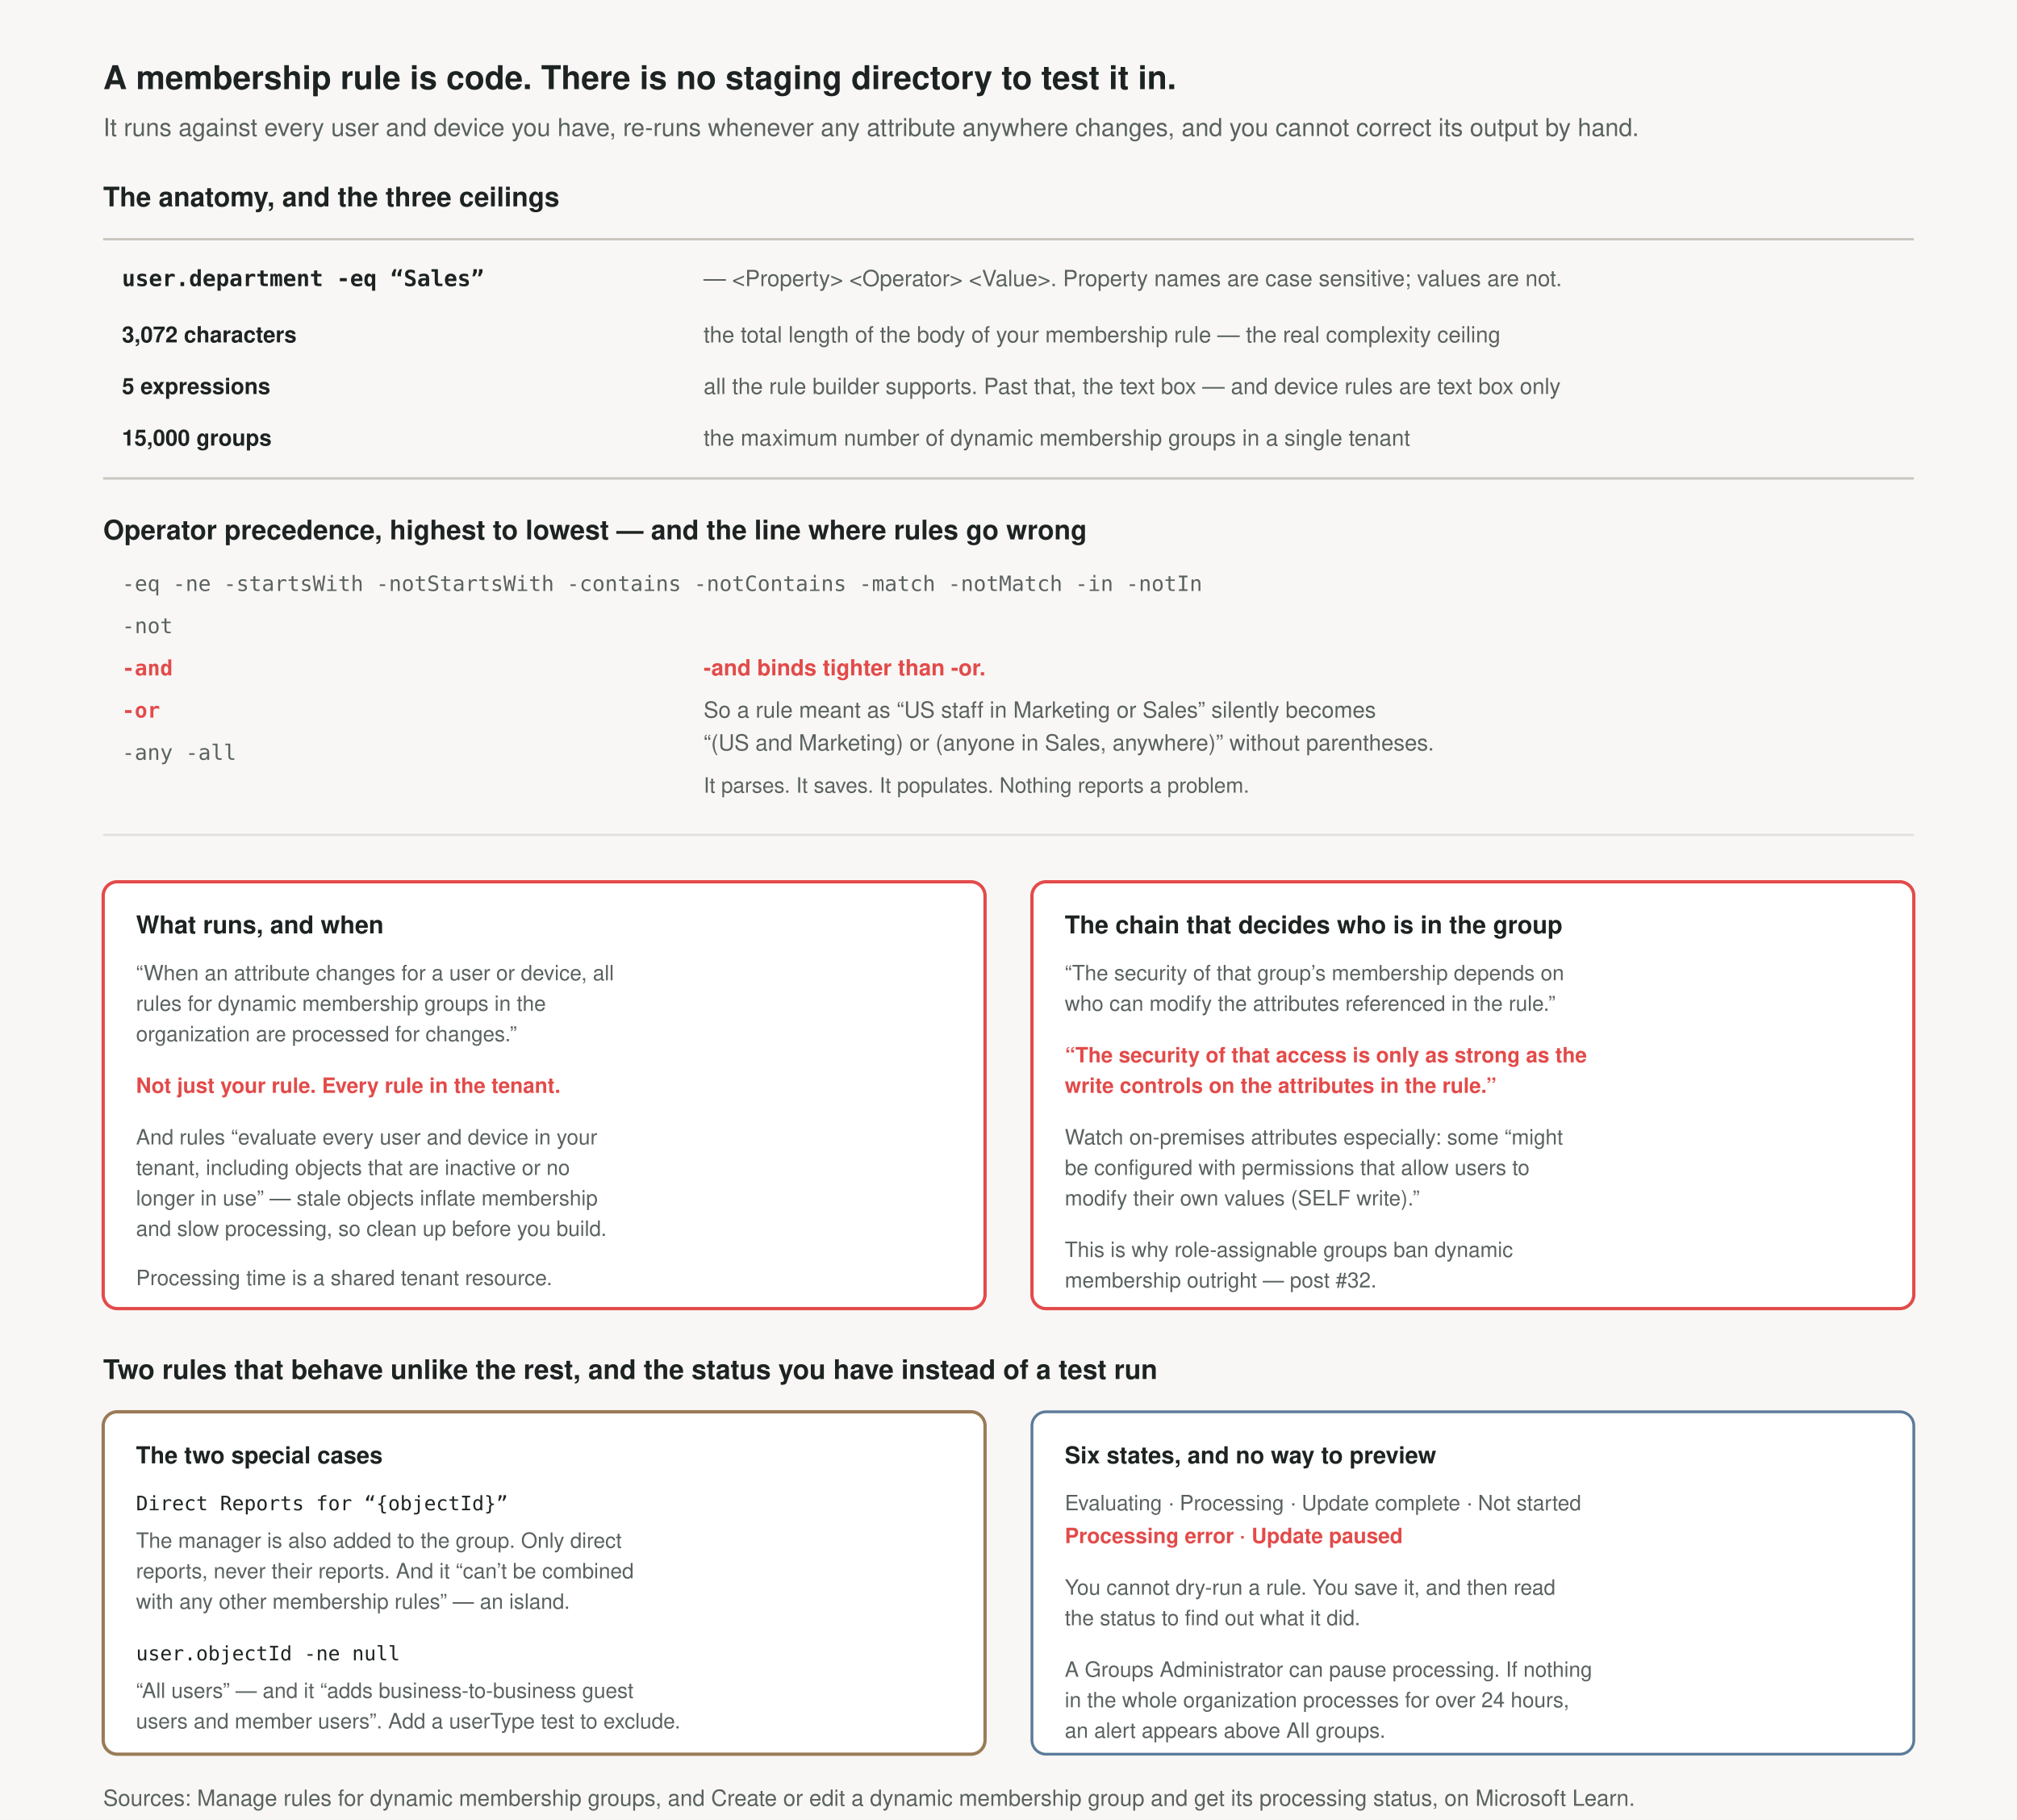
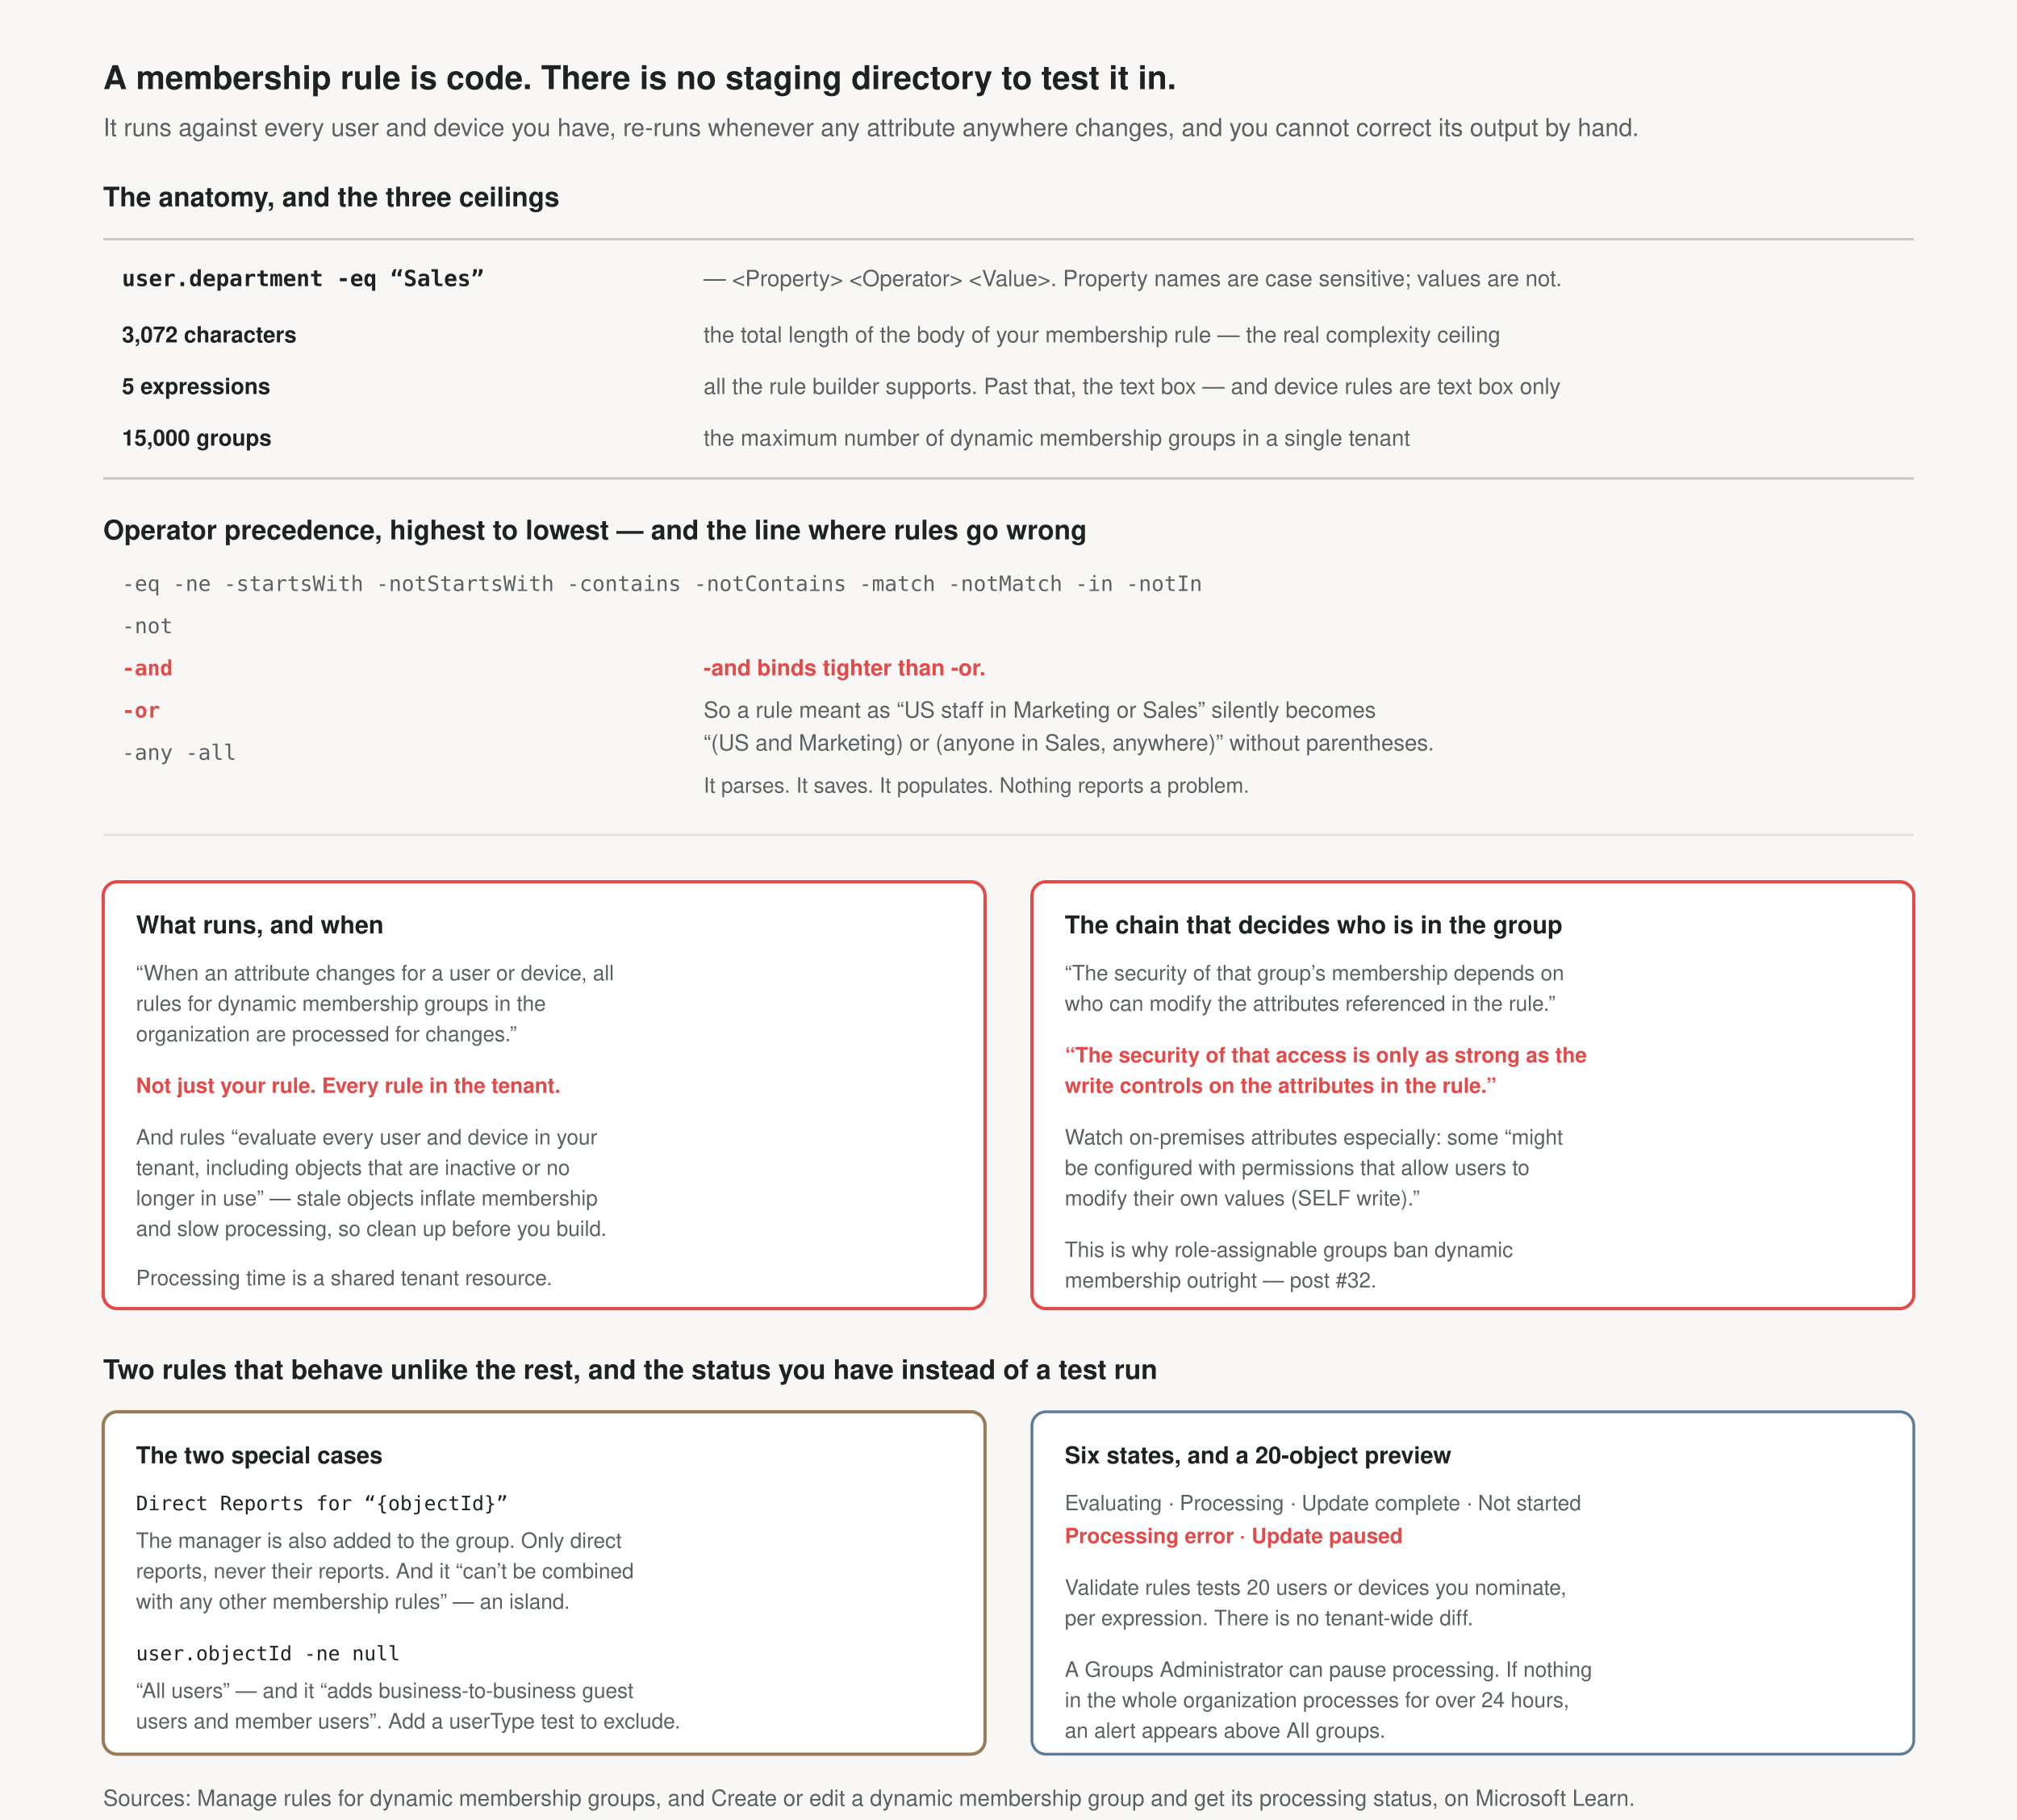
<svg xmlns="http://www.w3.org/2000/svg" viewBox="0 0 860 776" style="width:100%;max-width:860px;" role="img" aria-label="Diagram: rules for dynamic membership groups in Microsoft Entra ID, showing the single-expression anatomy and the ceilings of 3072 characters, five expressions in the rule builder and 15000 dynamic groups per tenant, the operator precedence order that makes -and bind tighter than -or, the fact that a change to any attribute reprocesses every rule in the organization, and the chain that makes group membership only as strong as write permissions on the attributes the rule references">
  <rect x="0" y="0" width="860" height="776" fill="#F8F7F5" />
  <text x="44" y="38" font-family="Helvetica, Arial, sans-serif" font-size="14" font-weight="700" fill="#1D2322">A membership rule is code. There is no staging directory to test it in.</text>
  <text x="44" y="58" font-family="Helvetica, Arial, sans-serif" font-size="10.5" fill="#5A6260">It runs against every user and device you have, re-runs whenever any attribute anywhere changes, and you cannot correct its output by hand.</text>
  <text x="44" y="88" font-family="Helvetica, Arial, sans-serif" font-size="11.5" font-weight="700" fill="#1D2322">The anatomy, and the three ceilings</text>
  <line x1="44" y1="102" x2="816" y2="102" stroke="#C9C5BF" stroke-width="1" />
  <text x="52" y="122" font-family="Consolas, Menlo, monospace" font-size="9.5" font-weight="700" fill="#1D2322">user.department -eq “Sales”</text>
  <text x="300" y="122" font-family="Helvetica, Arial, sans-serif" font-size="9.5" fill="#5A6260">— &lt;Property&gt; &lt;Operator&gt; &lt;Value&gt;. Property names are case sensitive; values are not.</text>
  <text x="52" y="146" font-family="Helvetica, Arial, sans-serif" font-size="9.5" font-weight="700" fill="#1D2322">3,072 characters</text>
  <text x="300" y="146" font-family="Helvetica, Arial, sans-serif" font-size="9.5" fill="#5A6260">the total length of the body of your membership rule — the real complexity ceiling</text>
  <text x="52" y="168" font-family="Helvetica, Arial, sans-serif" font-size="9.5" font-weight="700" fill="#1D2322">5 expressions</text>
  <text x="300" y="168" font-family="Helvetica, Arial, sans-serif" font-size="9.5" fill="#5A6260">all the rule builder supports. Past that, the text box — and device rules are text box only</text>
  <text x="52" y="190" font-family="Helvetica, Arial, sans-serif" font-size="9.5" font-weight="700" fill="#1D2322">15,000 groups</text>
  <text x="300" y="190" font-family="Helvetica, Arial, sans-serif" font-size="9.5" fill="#5A6260">the maximum number of dynamic membership groups in a single tenant</text>
  <line x1="44" y1="204" x2="816" y2="204" stroke="#C9C5BF" stroke-width="1" />
  <text x="44" y="230" font-family="Helvetica, Arial, sans-serif" font-size="11.5" font-weight="700" fill="#1D2322">Operator precedence, highest to lowest — and the line where rules go wrong</text>
  <text x="52" y="252" font-family="Consolas, Menlo, monospace" font-size="9" fill="#5A6260">-eq -ne -startsWith -notStartsWith -contains -notContains -match -notMatch -in -notIn</text>
  <text x="52" y="270" font-family="Consolas, Menlo, monospace" font-size="9" fill="#5A6260">-not</text>
  <text x="52" y="288" font-family="Consolas, Menlo, monospace" font-size="9" font-weight="700" fill="#E24B4A">-and</text>
  <text x="52" y="306" font-family="Consolas, Menlo, monospace" font-size="9" font-weight="700" fill="#E24B4A">-or</text>
  <text x="52" y="324" font-family="Consolas, Menlo, monospace" font-size="9" fill="#5A6260">-any -all</text>
  <text x="300" y="288" font-family="Helvetica, Arial, sans-serif" font-size="9.5" font-weight="700" fill="#E24B4A">-and binds tighter than -or.</text>
  <text x="300" y="306" font-family="Helvetica, Arial, sans-serif" font-size="9.5" fill="#5A6260">So a rule meant as “US staff in Marketing or Sales” silently becomes</text>
  <text x="300" y="320" font-family="Helvetica, Arial, sans-serif" font-size="9.5" fill="#5A6260">“(US and Marketing) or (anyone in Sales, anywhere)” without parentheses.</text>
  <text x="300" y="338" font-family="Helvetica, Arial, sans-serif" font-size="9" fill="#5A6260">It parses. It saves. It populates. Nothing reports a problem.</text>
  <line x1="44" y1="356" x2="816" y2="356" stroke="#E3E1DD" stroke-width="1" />
  <rect x="44" y="376" width="376" height="182" rx="6" fill="#FFFFFF" stroke="#E24B4A" stroke-width="1.4" />
  <text x="58" y="398" font-family="Helvetica, Arial, sans-serif" font-size="10.5" font-weight="700" fill="#1D2322">What runs, and when</text>
  <text x="58" y="418" font-family="Helvetica, Arial, sans-serif" font-size="9" fill="#5A6260">“When an attribute changes for a user or device, all</text>
  <text x="58" y="431" font-family="Helvetica, Arial, sans-serif" font-size="9" fill="#5A6260">rules for dynamic membership groups in the</text>
  <text x="58" y="444" font-family="Helvetica, Arial, sans-serif" font-size="9" fill="#5A6260">organization are processed for changes.”</text>
  <text x="58" y="466" font-family="Helvetica, Arial, sans-serif" font-size="9" font-weight="700" fill="#E24B4A">Not just your rule. Every rule in the tenant.</text>
  <text x="58" y="488" font-family="Helvetica, Arial, sans-serif" font-size="9" fill="#5A6260">And rules “evaluate every user and device in your</text>
  <text x="58" y="501" font-family="Helvetica, Arial, sans-serif" font-size="9" fill="#5A6260">tenant, including objects that are inactive or no</text>
  <text x="58" y="514" font-family="Helvetica, Arial, sans-serif" font-size="9" fill="#5A6260">longer in use” — stale objects inflate membership</text>
  <text x="58" y="527" font-family="Helvetica, Arial, sans-serif" font-size="9" fill="#5A6260">and slow processing, so clean up before you build.</text>
  <text x="58" y="548" font-family="Helvetica, Arial, sans-serif" font-size="9" fill="#5A6260">Processing time is a shared tenant resource.</text>
  <rect x="440" y="376" width="376" height="182" rx="6" fill="#FFFFFF" stroke="#E24B4A" stroke-width="1.4" />
  <text x="454" y="398" font-family="Helvetica, Arial, sans-serif" font-size="10.5" font-weight="700" fill="#1D2322">The chain that decides who is in the group</text>
  <text x="454" y="418" font-family="Helvetica, Arial, sans-serif" font-size="9" fill="#5A6260">“The security of that group’s membership depends on</text>
  <text x="454" y="431" font-family="Helvetica, Arial, sans-serif" font-size="9" fill="#5A6260">who can modify the attributes referenced in the rule.”</text>
  <text x="454" y="453" font-family="Helvetica, Arial, sans-serif" font-size="9" font-weight="700" fill="#E24B4A">“The security of that access is only as strong as the</text>
  <text x="454" y="466" font-family="Helvetica, Arial, sans-serif" font-size="9" font-weight="700" fill="#E24B4A">write controls on the attributes in the rule.”</text>
  <text x="454" y="488" font-family="Helvetica, Arial, sans-serif" font-size="9" fill="#5A6260">Watch on-premises attributes especially: some “might</text>
  <text x="454" y="501" font-family="Helvetica, Arial, sans-serif" font-size="9" fill="#5A6260">be configured with permissions that allow users to</text>
  <text x="454" y="514" font-family="Helvetica, Arial, sans-serif" font-size="9" fill="#5A6260">modify their own values (SELF write).”</text>
  <text x="454" y="536" font-family="Helvetica, Arial, sans-serif" font-size="9" fill="#5A6260">This is why role-assignable groups ban dynamic</text>
  <text x="454" y="549" font-family="Helvetica, Arial, sans-serif" font-size="9" fill="#5A6260">membership outright — post #32.</text>
  <text x="44" y="588" font-family="Helvetica, Arial, sans-serif" font-size="11.5" font-weight="700" fill="#1D2322">Two rules that behave unlike the rest, and the status you have instead of a test run</text>
  <rect x="44" y="602" width="376" height="146" rx="6" fill="#FFFFFF" stroke="#9A7B57" stroke-width="1.4" />
  <text x="58" y="624" font-family="Helvetica, Arial, sans-serif" font-size="10" font-weight="700" fill="#1D2322">The two special cases</text>
  <text x="58" y="644" font-family="Consolas, Menlo, monospace" font-size="8.5" fill="#1D2322">Direct Reports for “{objectId}”</text>
  <text x="58" y="660" font-family="Helvetica, Arial, sans-serif" font-size="9" fill="#5A6260">The manager is also added to the group. Only direct</text>
  <text x="58" y="673" font-family="Helvetica, Arial, sans-serif" font-size="9" fill="#5A6260">reports, never their reports. And it “can’t be combined</text>
  <text x="58" y="686" font-family="Helvetica, Arial, sans-serif" font-size="9" fill="#5A6260">with any other membership rules” — an island.</text>
  <text x="58" y="708" font-family="Consolas, Menlo, monospace" font-size="8.5" fill="#1D2322">user.objectId -ne null</text>
  <text x="58" y="724" font-family="Helvetica, Arial, sans-serif" font-size="9" fill="#5A6260">“All users” — and it “adds business-to-business guest</text>
  <text x="58" y="737" font-family="Helvetica, Arial, sans-serif" font-size="9" fill="#5A6260">users and member users”. Add a userType test to exclude.</text>
  <rect x="440" y="602" width="376" height="146" rx="6" fill="#FFFFFF" stroke="#5B7B9A" stroke-width="1.2" />
-   <text x="454" y="624" font-family="Helvetica, Arial, sans-serif" font-size="10" font-weight="700" fill="#1D2322">Six states, and no way to preview</text>
+   <text x="454" y="624" font-family="Helvetica, Arial, sans-serif" font-size="10" font-weight="700" fill="#1D2322">Six states, and a 20-object preview</text>
  <text x="454" y="644" font-family="Helvetica, Arial, sans-serif" font-size="9" fill="#5A6260">Evaluating · Processing · Update complete · Not started</text>
  <text x="454" y="658" font-family="Helvetica, Arial, sans-serif" font-size="9" font-weight="700" fill="#E24B4A">Processing error · Update paused</text>
-   <text x="454" y="680" font-family="Helvetica, Arial, sans-serif" font-size="9" fill="#5A6260">You cannot dry-run a rule. You save it, and then read</text>
-   <text x="454" y="693" font-family="Helvetica, Arial, sans-serif" font-size="9" fill="#5A6260">the status to find out what it did.</text>
+   <text x="454" y="680" font-family="Helvetica, Arial, sans-serif" font-size="9" fill="#5A6260">Validate rules tests 20 users or devices you nominate,</text>
+   <text x="454" y="693" font-family="Helvetica, Arial, sans-serif" font-size="9" fill="#5A6260">per expression. There is no tenant-wide diff.</text>
  <text x="454" y="715" font-family="Helvetica, Arial, sans-serif" font-size="9" fill="#5A6260">A Groups Administrator can pause processing. If nothing</text>
  <text x="454" y="728" font-family="Helvetica, Arial, sans-serif" font-size="9" fill="#5A6260">in the whole organization processes for over 24 hours,</text>
  <text x="454" y="741" font-family="Helvetica, Arial, sans-serif" font-size="9" fill="#5A6260">an alert appears above All groups.</text>
  <text x="44" y="770" font-family="Helvetica, Arial, sans-serif" font-size="9.5" fill="#5A6260">Sources: Manage rules for dynamic membership groups, and Create or edit a dynamic membership group and get its processing status, on Microsoft Learn.</text>
</svg>
